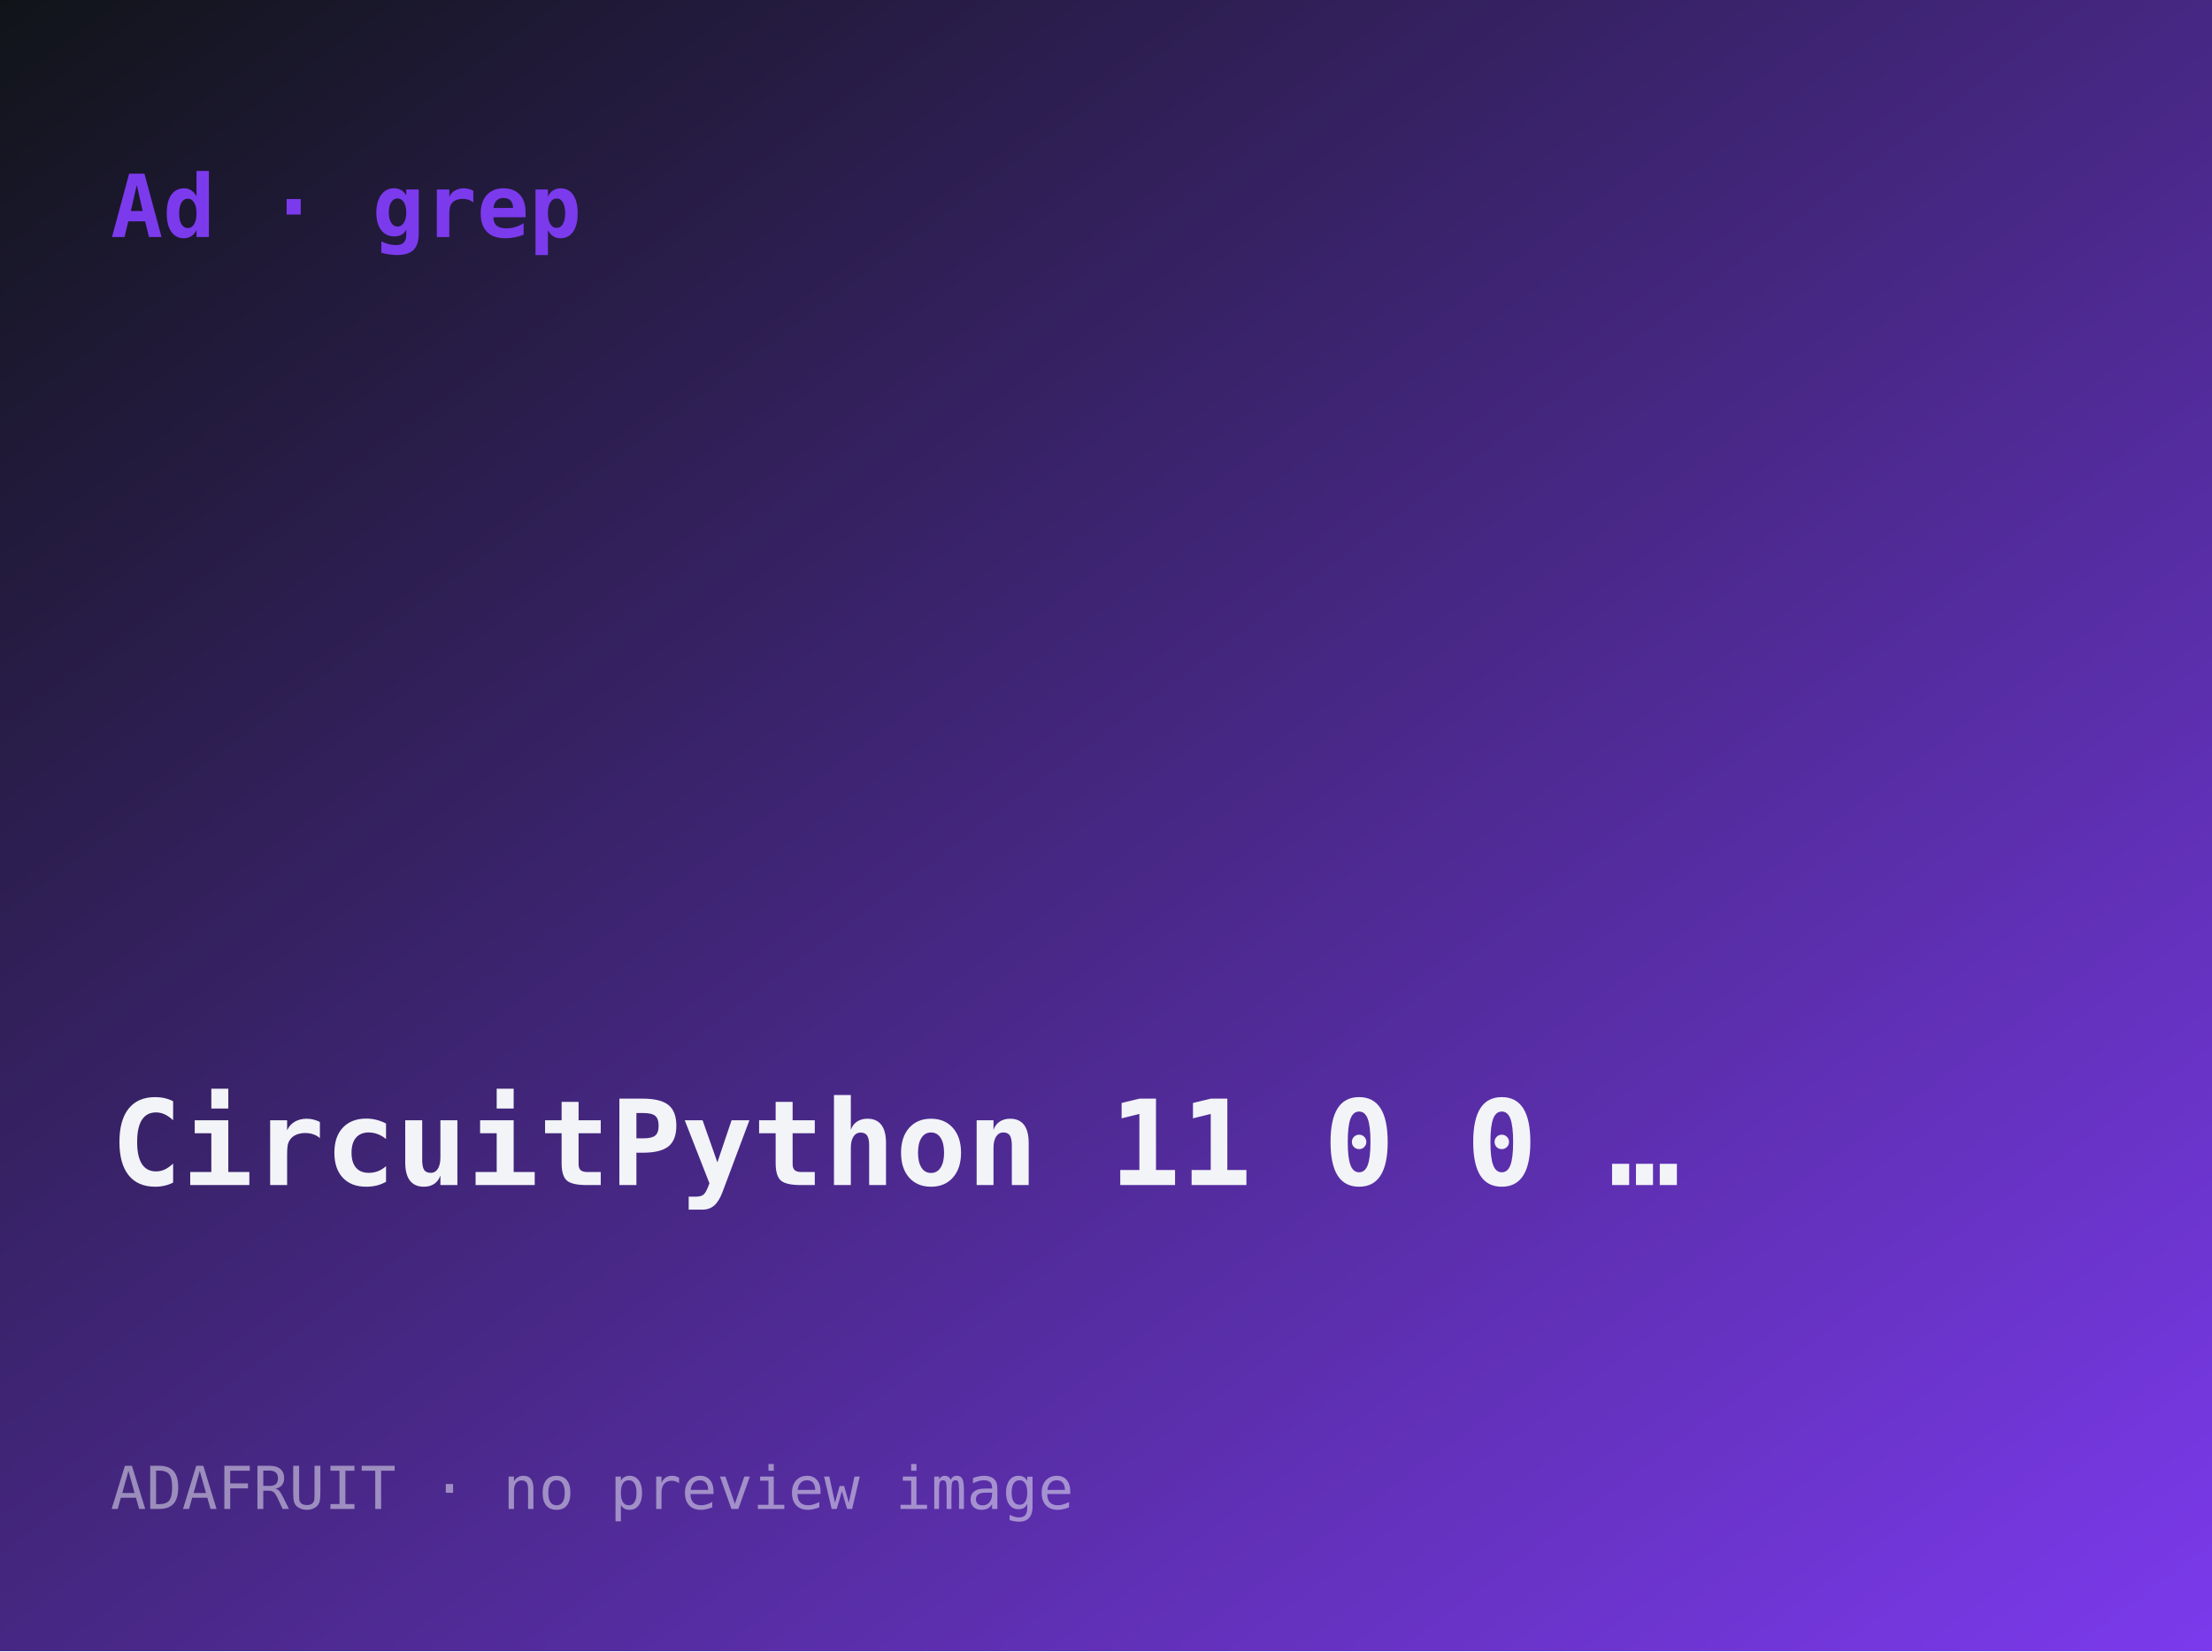
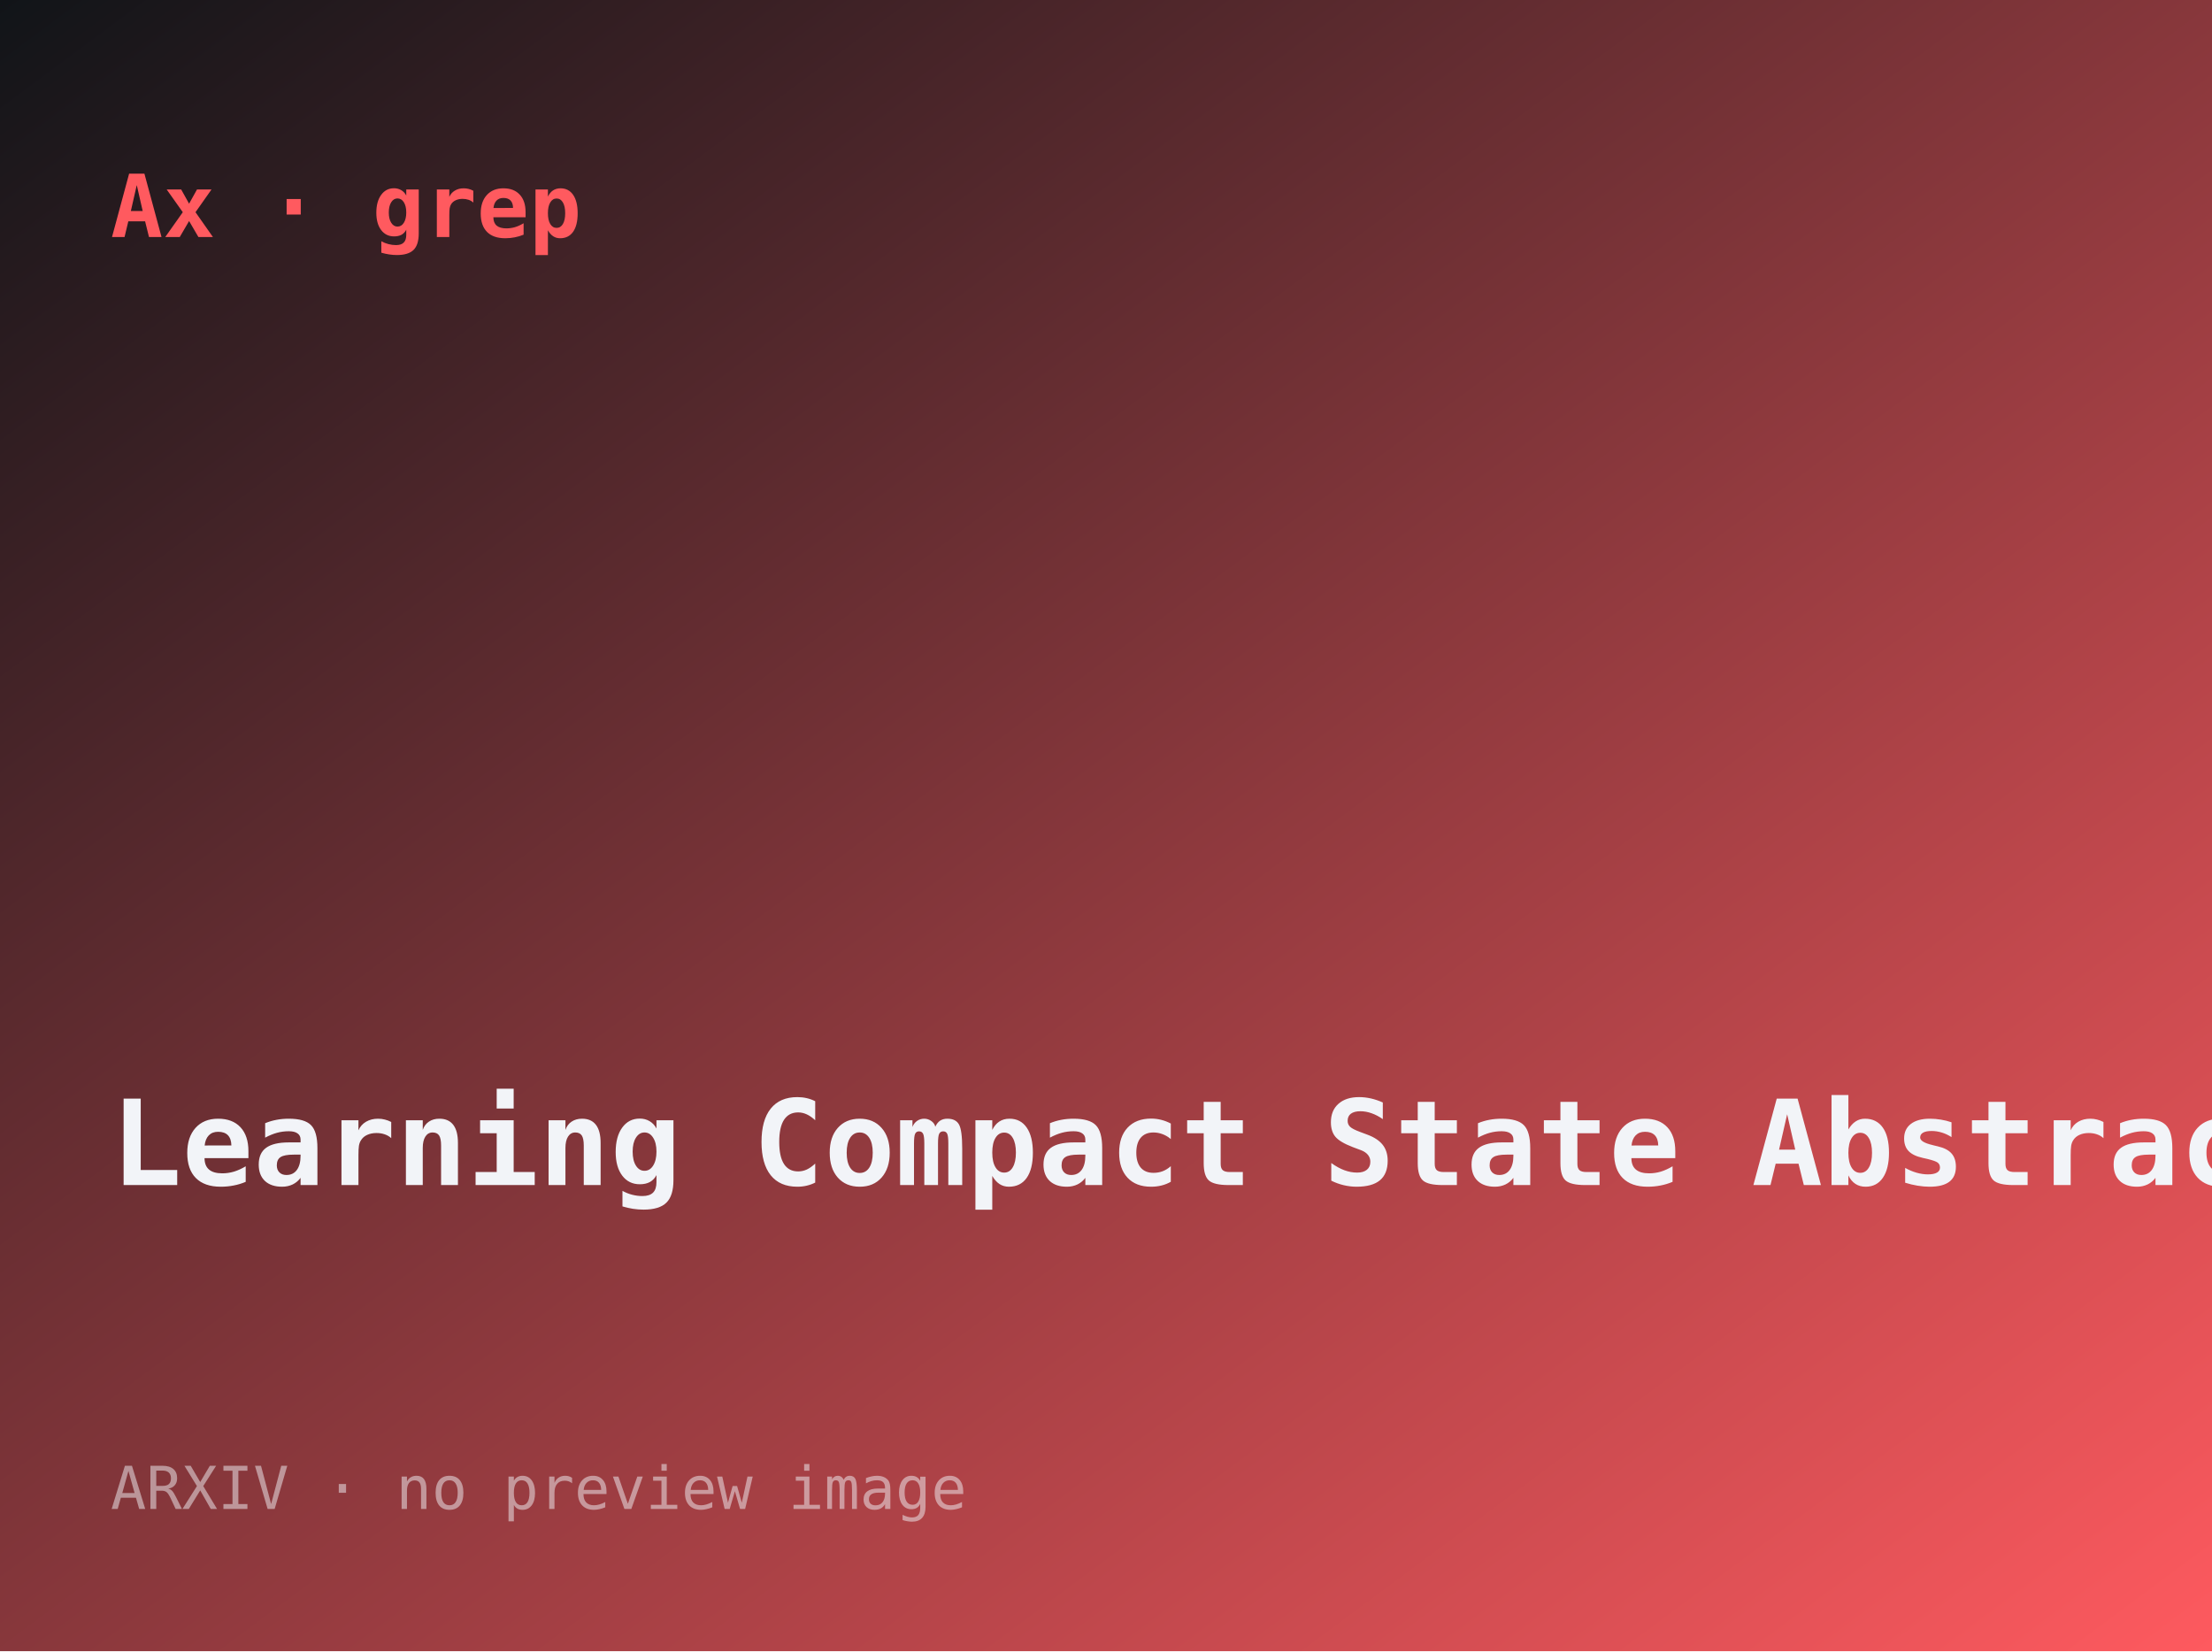
- <svg xmlns="http://www.w3.org/2000/svg" width="560" height="418" viewBox="0 0 560 418" role="img" aria-label="CircuitPython 11.0.0-alpha.1 released">
+ <svg xmlns="http://www.w3.org/2000/svg" width="560" height="418" viewBox="0 0 560 418" role="img" aria-label="Learning Compact State Abstractions for LLM Agents">
  <defs>
    <linearGradient id="g" x1="0" y1="0" x2="1" y2="1">
      <stop offset="0" stop-color="#101418" />
-       <stop offset="1" stop-color="#7c3aed" />
+       <stop offset="1" stop-color="#ff5a5f" />
    </linearGradient>
  </defs>
  <rect width="560" height="418" fill="url(#g)" />
-   <text x="28" y="60" font-family="ui-monospace,monospace" font-size="22" fill="#7c3aed" font-weight="700">Ad · grep</text>
-   <text x="28" y="300" font-family="ui-monospace,monospace" font-size="30" fill="#f2f4f8" font-weight="600">CircuitPython 11 0 0 …</text>
-   <text x="28" y="382" font-family="ui-monospace,monospace" font-size="15" fill="rgba(242,244,248,.5)">ADAFRUIT · no preview image</text>
+   <text x="28" y="60" font-family="ui-monospace,monospace" font-size="22" fill="#ff5a5f" font-weight="700">Ax · grep</text>
+   <text x="28" y="300" font-family="ui-monospace,monospace" font-size="30" fill="#f2f4f8" font-weight="600">Learning Compact State Abstractions …</text>
+   <text x="28" y="382" font-family="ui-monospace,monospace" font-size="15" fill="rgba(242,244,248,.5)">ARXIV · no preview image</text>
</svg>
